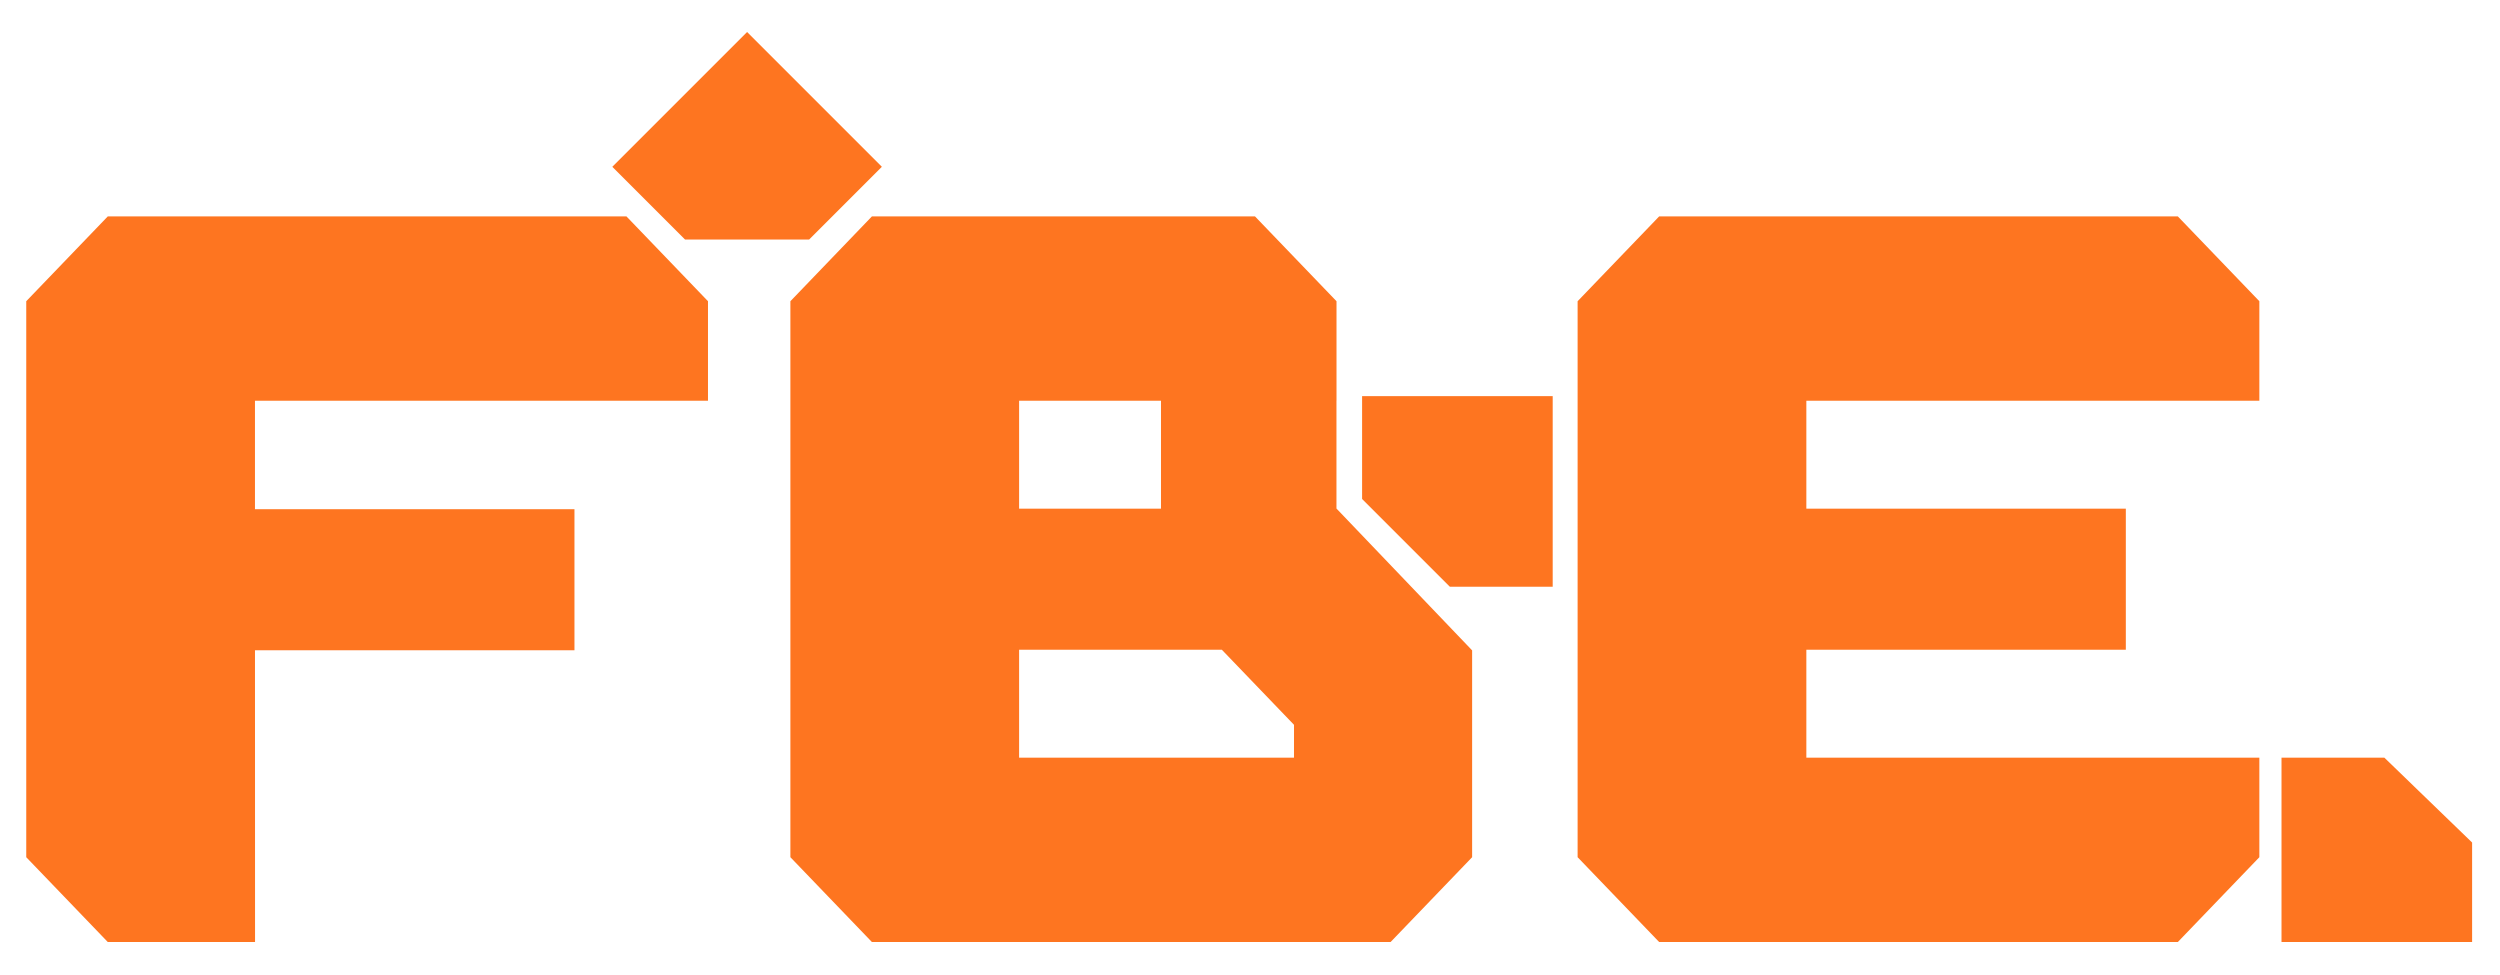
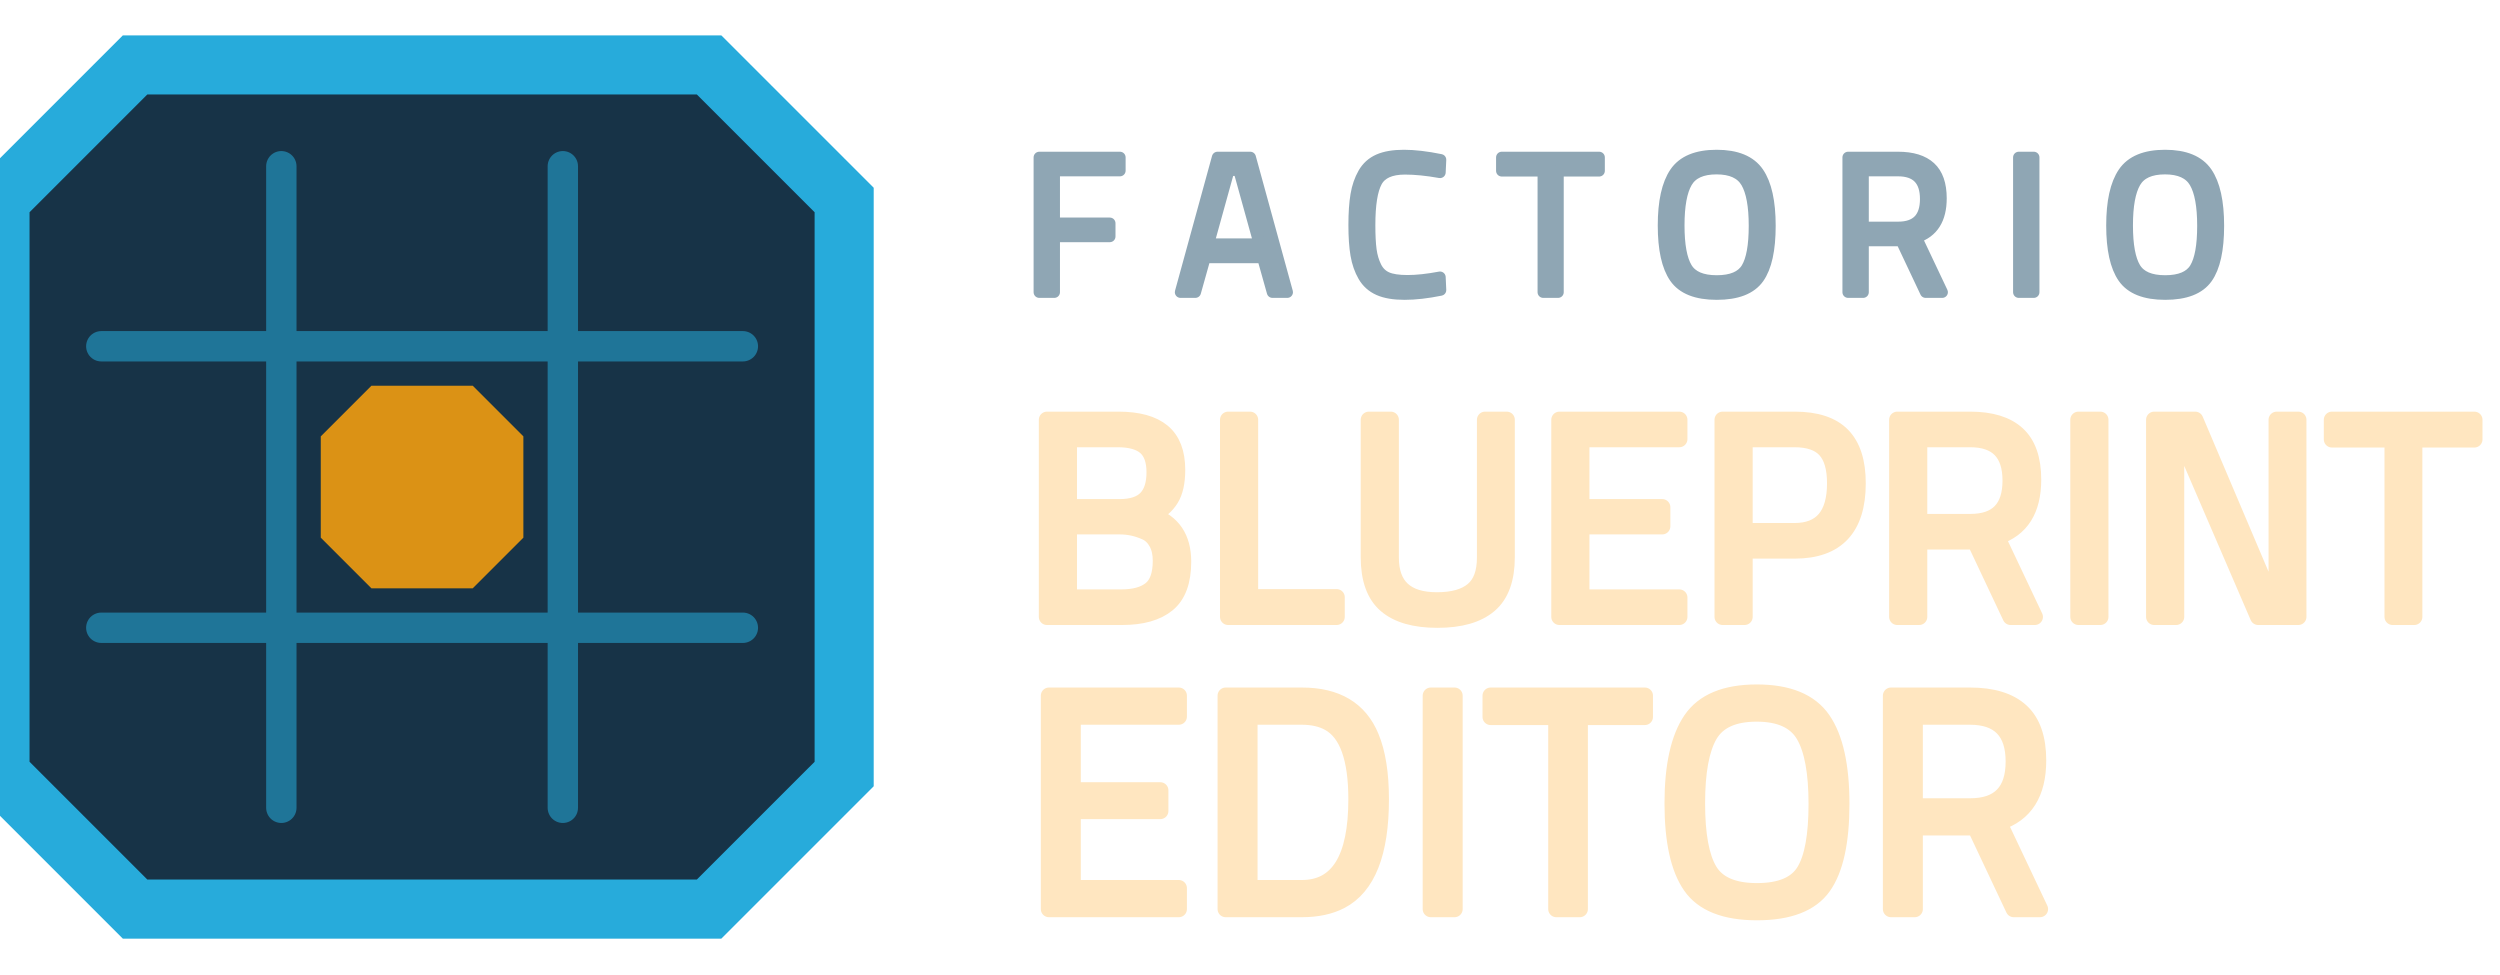
- <svg xmlns="http://www.w3.org/2000/svg" viewBox="0 0 154 60" fill-rule="evenodd" clip-rule="evenodd" stroke-linejoin="round" stroke-miterlimit="1.414">
-   <g fill="#fe7520">
-     <path d="M134.156 58.027h-31.954l-5.021-5.223V18.555l5.021-5.223h31.954l5.02 5.223v6.132h-27.905v6.648h19.68v8.689h-19.68v6.648h27.905v6.132l-5.02 5.223zM15.711 58.027H6.638l-5.021-5.223V18.555l5.021-5.223h31.953l5.021 5.223v6.132H15.706v6.679h19.681v8.69h-19.68l.004 17.971zM85.662 58.027H53.708l-5.02-5.223V18.555l5.02-5.223h23.601l5.02 5.223v6.132h-.003v6.639l8.357 8.737v12.741l-5.021 5.223zM75.266 40.024H62.777v6.648H79.71l.001-2.023-4.445-4.625zm-3.749-15.337h-8.74v6.648h8.74v-6.648zM146.876 46.672l5.406 5.228v6.127h-11.741V46.672h6.335zM49.843 14.755h-7.645l-4.479-4.48 8.302-8.302 8.302 8.302-4.48 4.48z" />
-     <path d="M89.311 36.143l-5.406-5.406v-6.335h11.741v11.741h-6.335z" />
+ <svg xmlns="http://www.w3.org/2000/svg" viewBox="0 0 154.0 60.0">
+   <path d="M8.32,4.0 L43.68,4.0 L52.0,12.32 L52.0,47.68 L43.68,56.0 L8.32,56.0 L0,47.68 L0,12.32 Z" fill="#173347" />
+   <path d="M17.33,10.24 L17.33,49.76 M6.24,21.33 L45.76,21.33 M34.67,10.24 L34.67,49.76 M6.24,38.67 L45.76,38.67" stroke="#27abdb" stroke-width="1.87" stroke-linecap="round" opacity=".55" />
+   <path d="M22.88,23.76 L29.12,23.76 L32.24,26.88 L32.24,33.12 L29.12,36.24 L22.88,36.24 L19.76,33.12 L19.76,26.88 Z" fill="#db9215" />
+   <path d="M8.32,4.0 L43.68,4.0 L52.0,12.32 L52.0,47.68 L43.68,56.0 L8.32,56.0 L0,47.68 L0,12.32 Z" fill="none" stroke="#27abdb" stroke-width="3.64" />
+   <g transform="translate(63.00,18)">
+     <path d="M1.02 0.0V-8.304H5.988V-7.488H1.944V-4.248H5.364V-3.432H1.944V0.0ZM9.72 0.0 12.0 -8.304H14.016L16.296 0.0H15.384L14.784 -2.136H11.232L10.632 0.0ZM12.696 -7.512 11.436 -2.964H14.58L13.32 -7.512ZM25.74 -0.132Q24.504 0.12 23.52 0.12Q22.536 0.12 21.93 -0.15Q21.324 -0.42 20.994 -0.99Q20.664 -1.56 20.538 -2.298Q20.412 -3.036 20.412 -4.14Q20.412 -5.244 20.538 -5.994Q20.664 -6.744 20.994 -7.32Q21.324 -7.896 21.924 -8.16Q22.524 -8.424 23.484 -8.424Q24.444 -8.424 25.74 -8.16L25.704 -7.38Q24.492 -7.596 23.544 -7.596Q22.224 -7.596 21.798 -6.81Q21.372 -6.024 21.372 -4.128Q21.372 -3.18 21.45 -2.604Q21.528 -2.028 21.756 -1.566Q21.984 -1.104 22.422 -0.906Q22.86 -0.708 23.706 -0.708Q24.552 -0.708 25.704 -0.924ZM29.508 -7.476V-8.304H35.508V-7.476H32.976V0.0H32.064V-7.476ZM40.416 -4.116Q40.416 -2.292 40.896 -1.494Q41.376 -0.696 42.75 -0.696Q44.124 -0.696 44.598 -1.476Q45.072 -2.256 45.072 -4.092Q45.072 -5.928 44.58 -6.768Q44.088 -7.608 42.738 -7.608Q41.388 -7.608 40.902 -6.774Q40.416 -5.94 40.416 -4.116ZM46.032 -4.092Q46.032 -1.872 45.324 -0.876Q44.616 0.12 42.75 0.12Q40.884 0.12 40.176 -0.9Q39.468 -1.92 39.468 -4.11Q39.468 -6.3 40.188 -7.362Q40.908 -8.424 42.744 -8.424Q44.58 -8.424 45.306 -7.368Q46.032 -6.312 46.032 -4.092ZM51.768 -3.18V0.0H50.844V-8.304H53.916Q55.236 -8.304 55.902 -7.692Q56.568 -7.08 56.568 -5.784Q56.568 -3.864 55.044 -3.372L56.64 0.0H55.62L54.12 -3.18ZM53.928 -3.996Q55.62 -3.996 55.62 -5.742Q55.62 -7.488 53.916 -7.488H51.768V-3.996ZM61.356 0.0V-8.304H62.28V0.0ZM68.04 -4.116Q68.04 -2.292 68.52 -1.494Q69.0 -0.696 70.374 -0.696Q71.748 -0.696 72.222 -1.476Q72.696 -2.256 72.696 -4.092Q72.696 -5.928 72.204 -6.768Q71.712 -7.608 70.362 -7.608Q69.012 -7.608 68.526 -6.774Q68.04 -5.94 68.04 -4.116ZM73.656 -4.092Q73.656 -1.872 72.948 -0.876Q72.24 0.12 70.374 0.12Q68.508 0.12 67.8 -0.9Q67.092 -1.92 67.092 -4.11Q67.092 -6.3 67.812 -7.362Q68.532 -8.424 70.368 -8.424Q72.204 -8.424 72.93 -7.368Q73.656 -6.312 73.656 -4.092Z" fill="#8fa6b4" stroke="#8fa6b4" stroke-width="0.7" stroke-linejoin="round" />
+   </g>
+   <g transform="translate(63.00,38)">
+     <path d="M1.492 -12.143H5.896Q7.703 -12.143 8.607 -11.397Q9.511 -10.651 9.511 -9.054Q9.511 -7.914 9.116 -7.273Q8.721 -6.633 7.949 -6.264Q9.879 -5.598 9.879 -3.404Q9.879 -1.579 8.914 -0.79Q7.949 0.0 6.124 0.0H1.492ZM5.984 -5.58H2.843V-1.193H6.071Q7.265 -1.193 7.888 -1.693Q8.51 -2.193 8.51 -3.457Q8.51 -4.124 8.256 -4.58Q8.002 -5.036 7.58 -5.229Q6.808 -5.58 5.984 -5.58ZM5.843 -10.95H2.843V-6.756H5.966Q7.089 -6.756 7.607 -7.291Q8.124 -7.826 8.124 -8.905Q8.124 -9.984 7.572 -10.467Q7.019 -10.95 5.843 -10.95ZM19.337 0.0H12.652V-12.143H14.003V-1.211H19.337ZM22.671 -3.65Q22.671 -1.018 25.514 -1.018Q26.988 -1.018 27.733 -1.641Q28.479 -2.264 28.479 -3.65V-12.143H29.813V-3.685Q29.813 -1.649 28.734 -0.737Q27.655 0.175 25.549 0.175Q23.443 0.175 22.382 -0.737Q21.32 -1.649 21.32 -3.685V-12.143H22.671ZM33.059 0.0V-12.143H40.446V-10.95H34.41V-6.756H39.394V-5.58H34.41V-1.193H40.446V0.0ZM47.553 -4.089H44.465V0.0H43.114V-12.143H47.553Q49.536 -12.143 50.484 -11.178Q51.431 -10.213 51.431 -8.23Q51.431 -4.089 47.553 -4.089ZM44.465 -5.282H47.536Q50.045 -5.282 50.045 -8.23Q50.045 -9.633 49.448 -10.291Q48.852 -10.95 47.536 -10.95H44.465ZM55.221 -4.65V0.0H53.87V-12.143H58.362Q60.292 -12.143 61.266 -11.248Q62.24 -10.353 62.24 -8.458Q62.24 -5.65 60.012 -4.931L62.345 0.0H60.854L58.661 -4.65ZM58.38 -5.843Q60.854 -5.843 60.854 -8.396Q60.854 -10.95 58.362 -10.95H55.221V-5.843ZM65.03 0.0V-12.143H66.381V0.0ZM69.698 0.0V-12.143H72.225L76.875 -1.193H77.243V-12.143H78.577V0.0H76.103L71.382 -10.95H71.049V0.0ZM80.647 -10.932V-12.143H89.421V-10.932H85.718V0.0H84.385V-10.932Z" fill="#ffe6c0" stroke="#ffe6c0" stroke-width="1.0" stroke-linejoin="round" />
+   </g>
+   <g transform="translate(63.00,56)">
+     <path d="M1.615 0.0V-13.148H9.614V-11.856H3.078V-7.315H8.474V-6.042H3.078V-1.292H9.614V0.0ZM17.195 0.0H12.502V-13.148H17.195Q20.406 -13.148 21.451 -10.602Q22.059 -9.139 22.059 -6.764Q22.059 -1.805 19.589 -0.513Q18.601 0.0 17.195 0.0ZM20.558 -6.764Q20.558 -10.545 18.867 -11.476Q18.183 -11.856 17.195 -11.856H13.965V-1.292H17.195Q20.558 -1.292 20.558 -6.764ZM25.137 0.0V-13.148H26.6V0.0ZM28.823 -11.837V-13.148H38.323V-11.837H34.314V0.0H32.87V-11.837ZM41.534 -6.517Q41.534 -3.629 42.294 -2.365Q43.054 -1.102 45.229 -1.102Q47.405 -1.102 48.155 -2.337Q48.906 -3.572 48.906 -6.479Q48.906 -9.386 48.127 -10.716Q47.348 -12.046 45.21 -12.046Q43.073 -12.046 42.303 -10.726Q41.534 -9.405 41.534 -6.517ZM50.426 -6.479Q50.426 -2.964 49.305 -1.387Q48.184 0.19 45.23 0.19Q42.275 0.19 41.154 -1.425Q40.033 -3.04 40.033 -6.508Q40.033 -9.975 41.173 -11.656Q42.313 -13.338 45.22 -13.338Q48.127 -13.338 49.276 -11.666Q50.426 -9.994 50.426 -6.479ZM54.948 -5.035V0.0H53.485V-13.148H58.349Q60.439 -13.148 61.493 -12.179Q62.548 -11.21 62.548 -9.158Q62.548 -6.118 60.135 -5.339L62.662 0.0H61.047L58.672 -5.035ZM58.368 -6.327Q61.047 -6.327 61.047 -9.091Q61.047 -11.856 58.349 -11.856H54.948V-6.327Z" fill="#ffe6c0" stroke="#ffe6c0" stroke-width="1.0" stroke-linejoin="round" />
  </g>
</svg>
